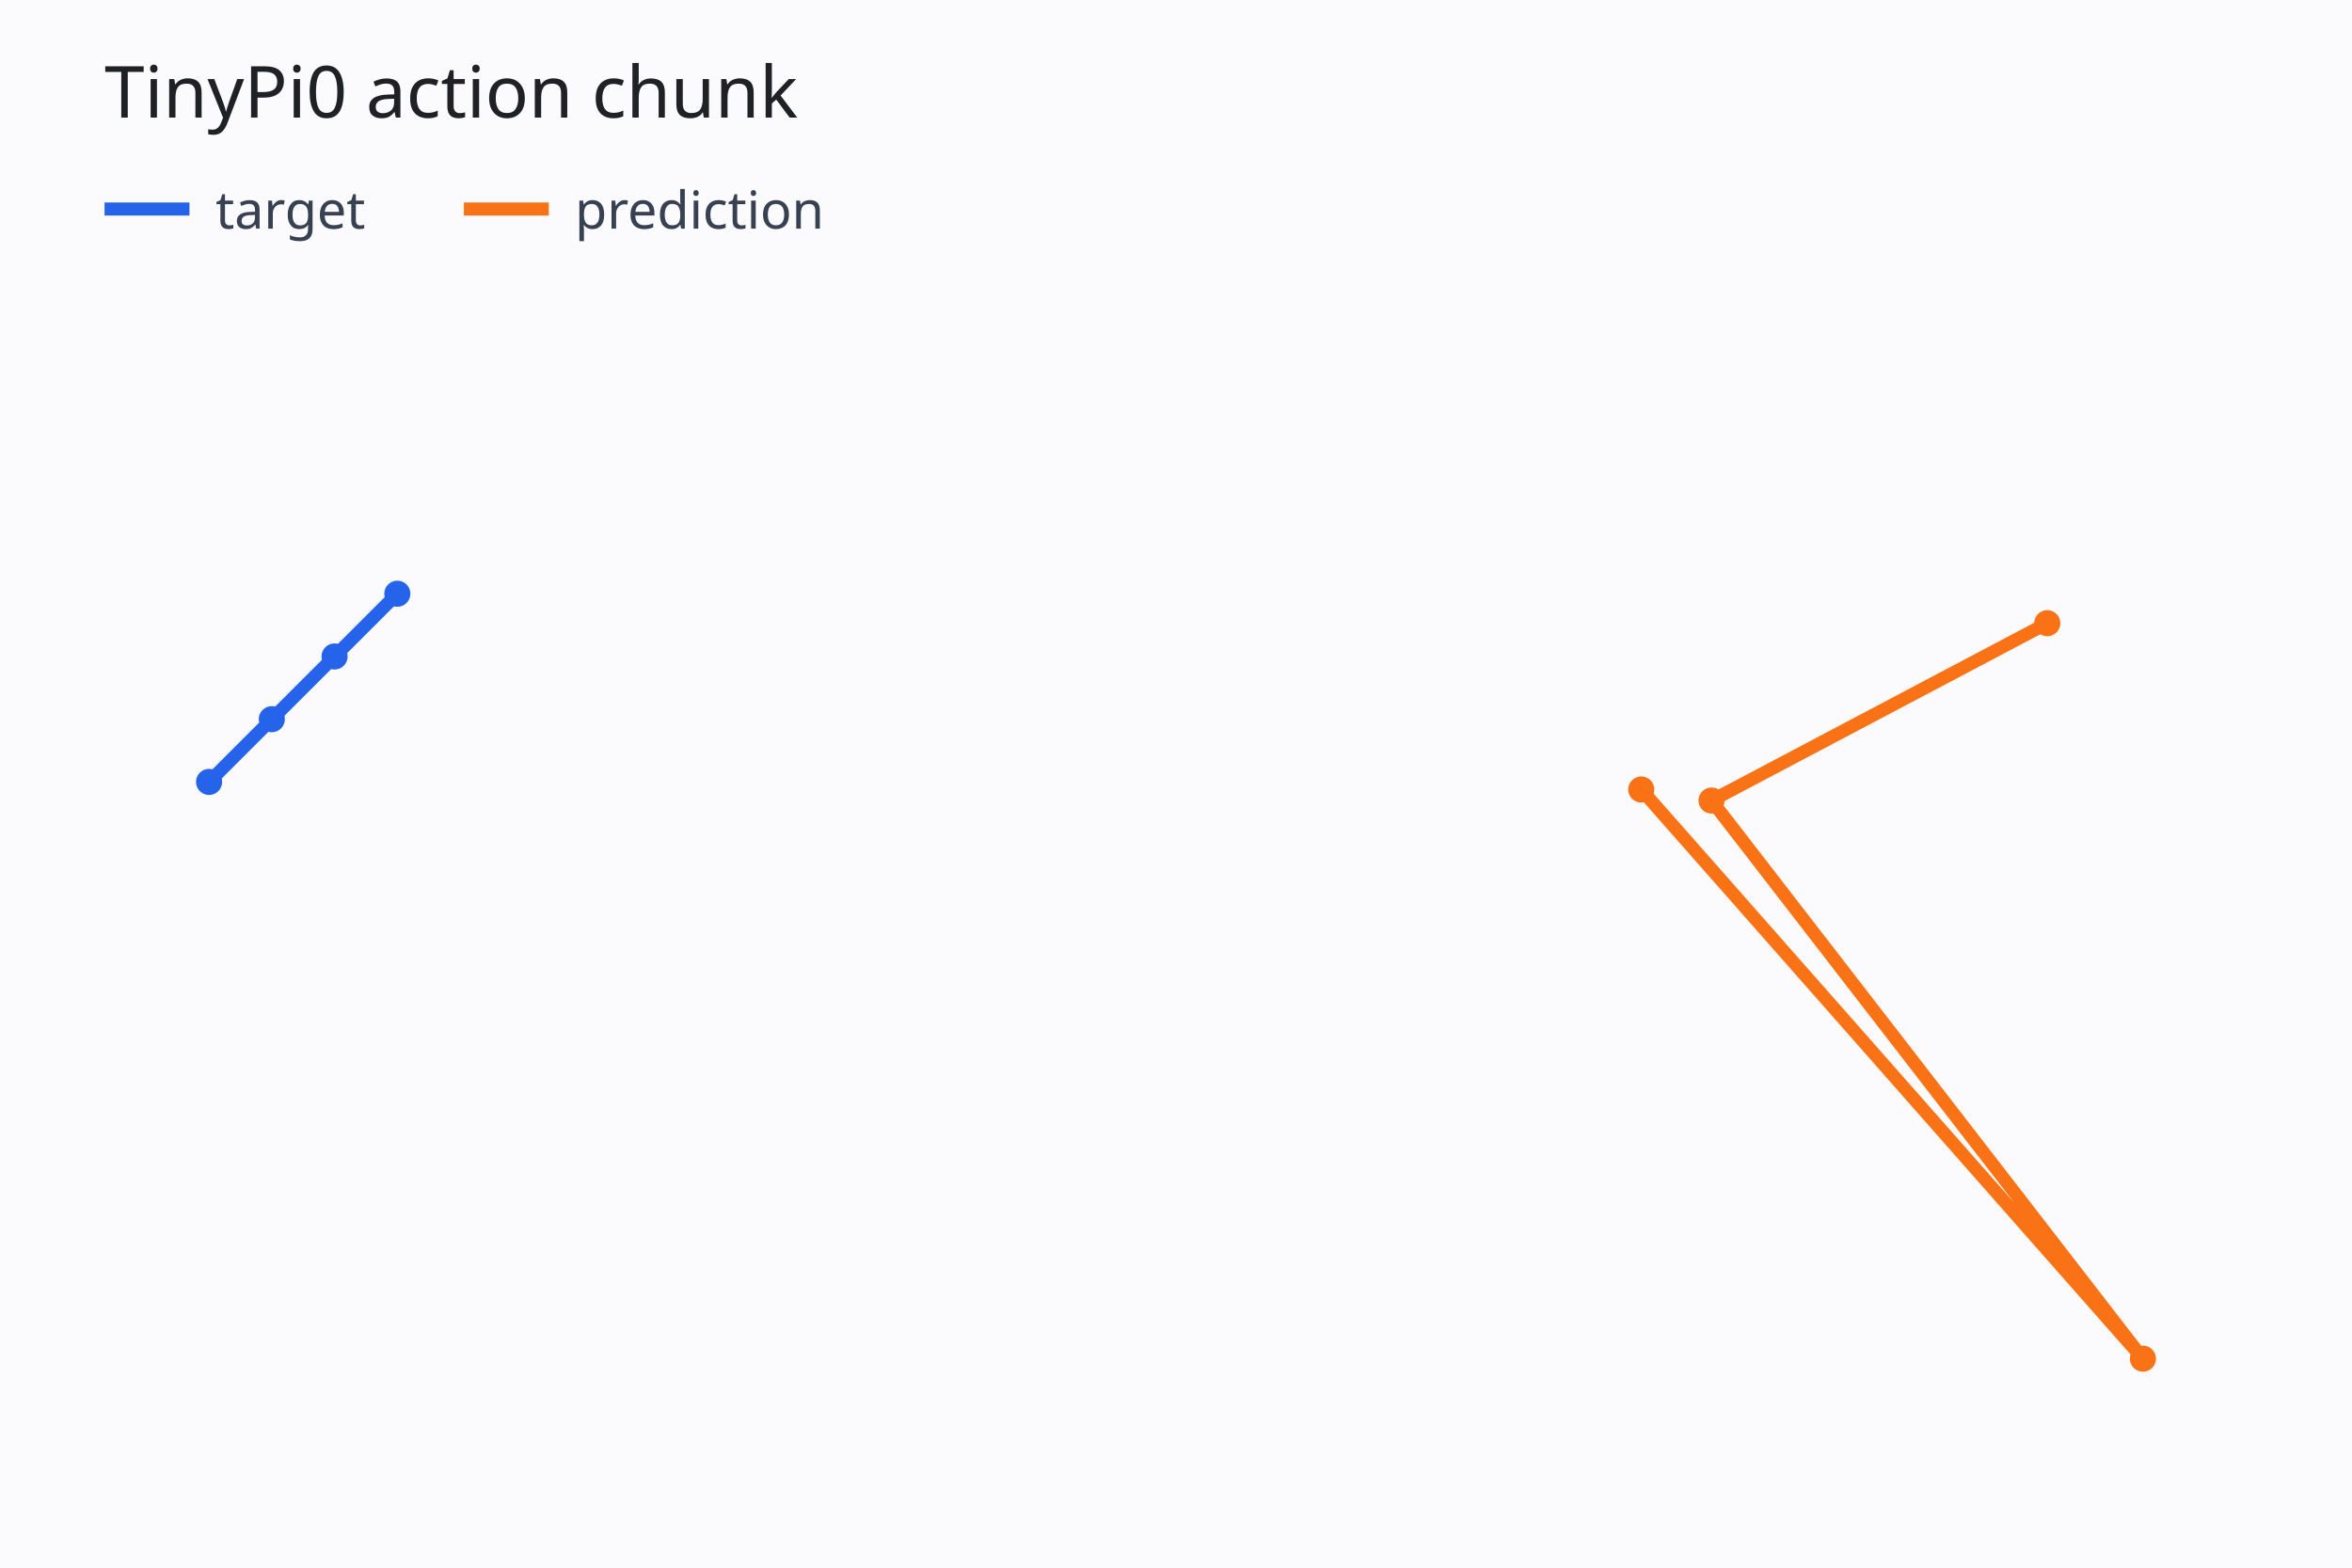
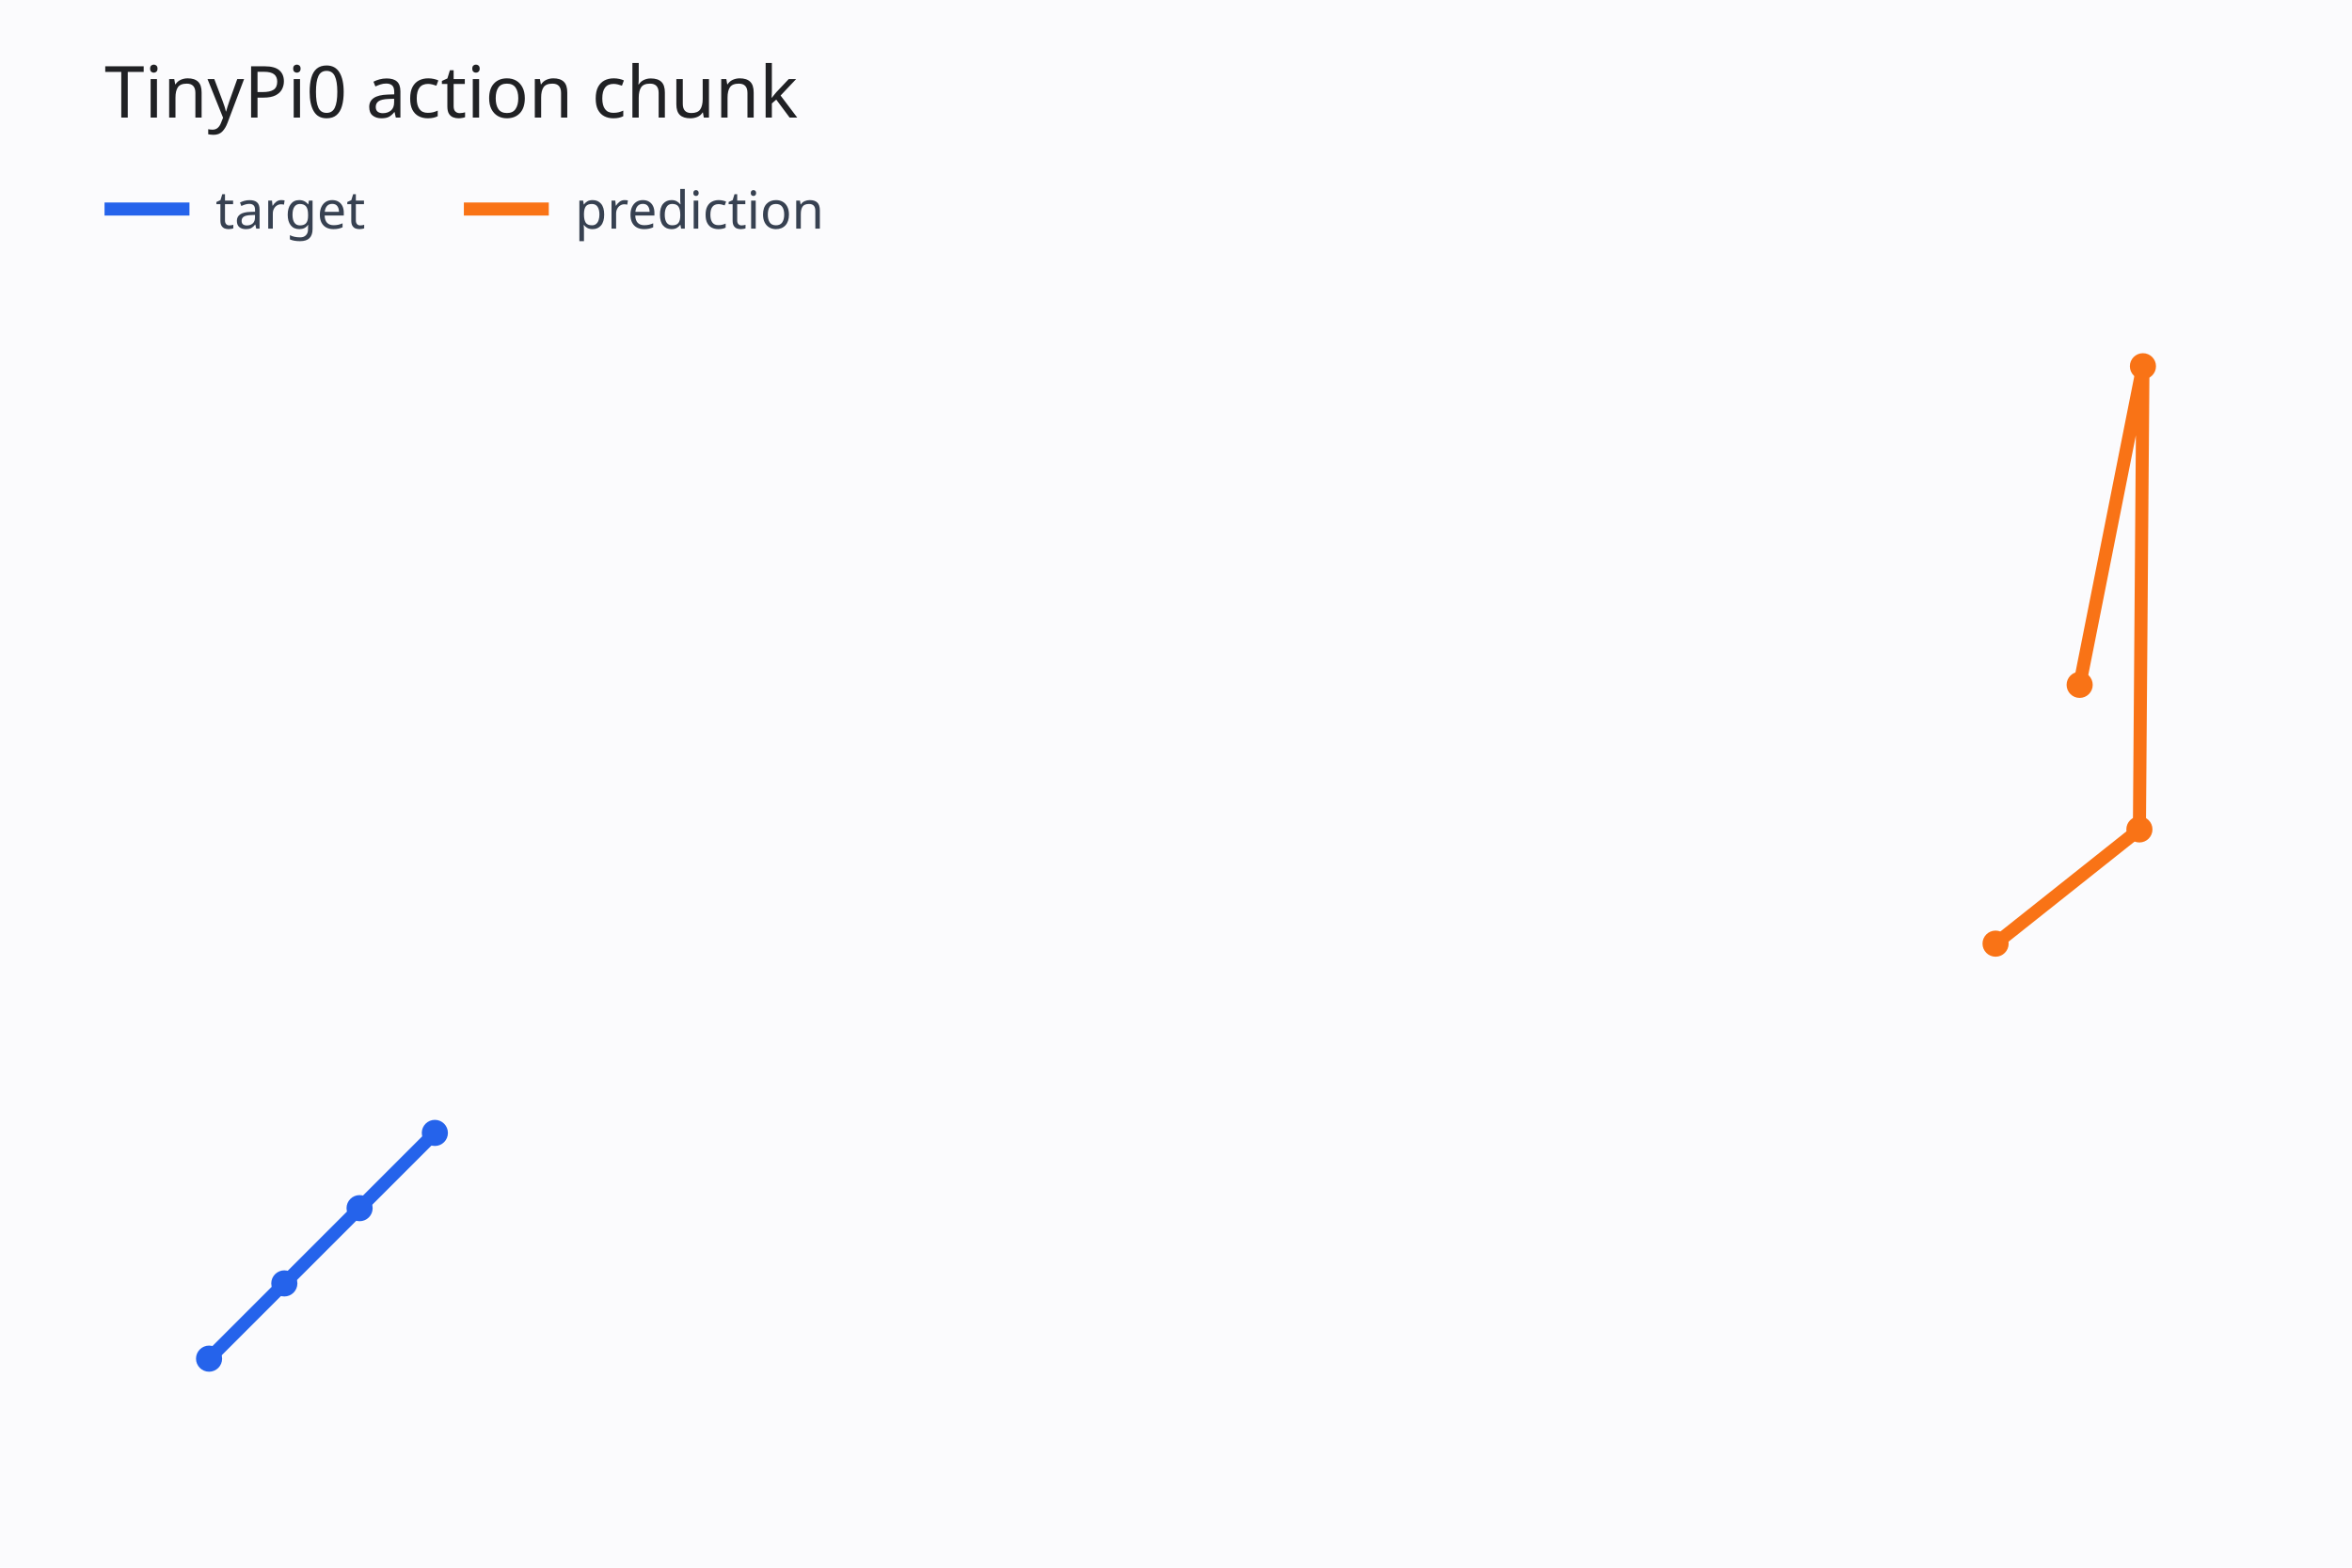
<svg xmlns="http://www.w3.org/2000/svg" width="720" height="480" viewBox="0 0 720 480">
  <rect width="100%" height="100%" fill="#fbfbfd" />
  <text x="32" y="36" font-family="sans-serif" font-size="22" fill="#202124">TinyPi0 action chunk</text>
  <line x1="32" y1="64" x2="58" y2="64" stroke="#2563eb" stroke-width="4" />
  <text x="66" y="70" font-family="sans-serif" font-size="16" fill="#374151">target</text>
  <line x1="142" y1="64" x2="168" y2="64" stroke="#f97316" stroke-width="4" />
  <text x="176" y="70" font-family="sans-serif" font-size="16" fill="#374151">prediction</text>
-   <polyline points="64.00,239.41 83.21,220.20 102.42,201.00 121.63,181.79" fill="none" stroke="#2563eb" stroke-width="4" stroke-linecap="round" stroke-linejoin="round" />
-   <polyline points="502.42,241.73 656.00,416.00 523.94,245.11 626.72,190.81" fill="none" stroke="#f97316" stroke-width="4" stroke-linecap="round" stroke-linejoin="round" />
-   <circle cx="64.00" cy="239.41" r="4" fill="#2563eb" />
-   <circle cx="83.21" cy="220.20" r="4" fill="#2563eb" />
-   <circle cx="102.42" cy="201.00" r="4" fill="#2563eb" />
-   <circle cx="121.63" cy="181.79" r="4" fill="#2563eb" />
-   <circle cx="502.42" cy="241.73" r="4" fill="#f97316" />
-   <circle cx="656.00" cy="416.00" r="4" fill="#f97316" />
-   <circle cx="523.94" cy="245.11" r="4" fill="#f97316" />
-   <circle cx="626.72" cy="190.81" r="4" fill="#f97316" />
+   <polyline points="64.00,416.00 87.04,392.96 110.08,369.92 133.12,346.88" fill="none" stroke="#2563eb" stroke-width="4" stroke-linecap="round" stroke-linejoin="round" />
+   <polyline points="610.89,288.93 654.92,253.95 656.00,112.14 636.63,209.69" fill="none" stroke="#f97316" stroke-width="4" stroke-linecap="round" stroke-linejoin="round" />
+   <circle cx="64.00" cy="416.00" r="4" fill="#2563eb" />
+   <circle cx="87.04" cy="392.96" r="4" fill="#2563eb" />
+   <circle cx="110.08" cy="369.92" r="4" fill="#2563eb" />
+   <circle cx="133.12" cy="346.88" r="4" fill="#2563eb" />
+   <circle cx="610.89" cy="288.93" r="4" fill="#f97316" />
+   <circle cx="654.92" cy="253.95" r="4" fill="#f97316" />
+   <circle cx="656.00" cy="112.14" r="4" fill="#f97316" />
+   <circle cx="636.63" cy="209.69" r="4" fill="#f97316" />
</svg>
